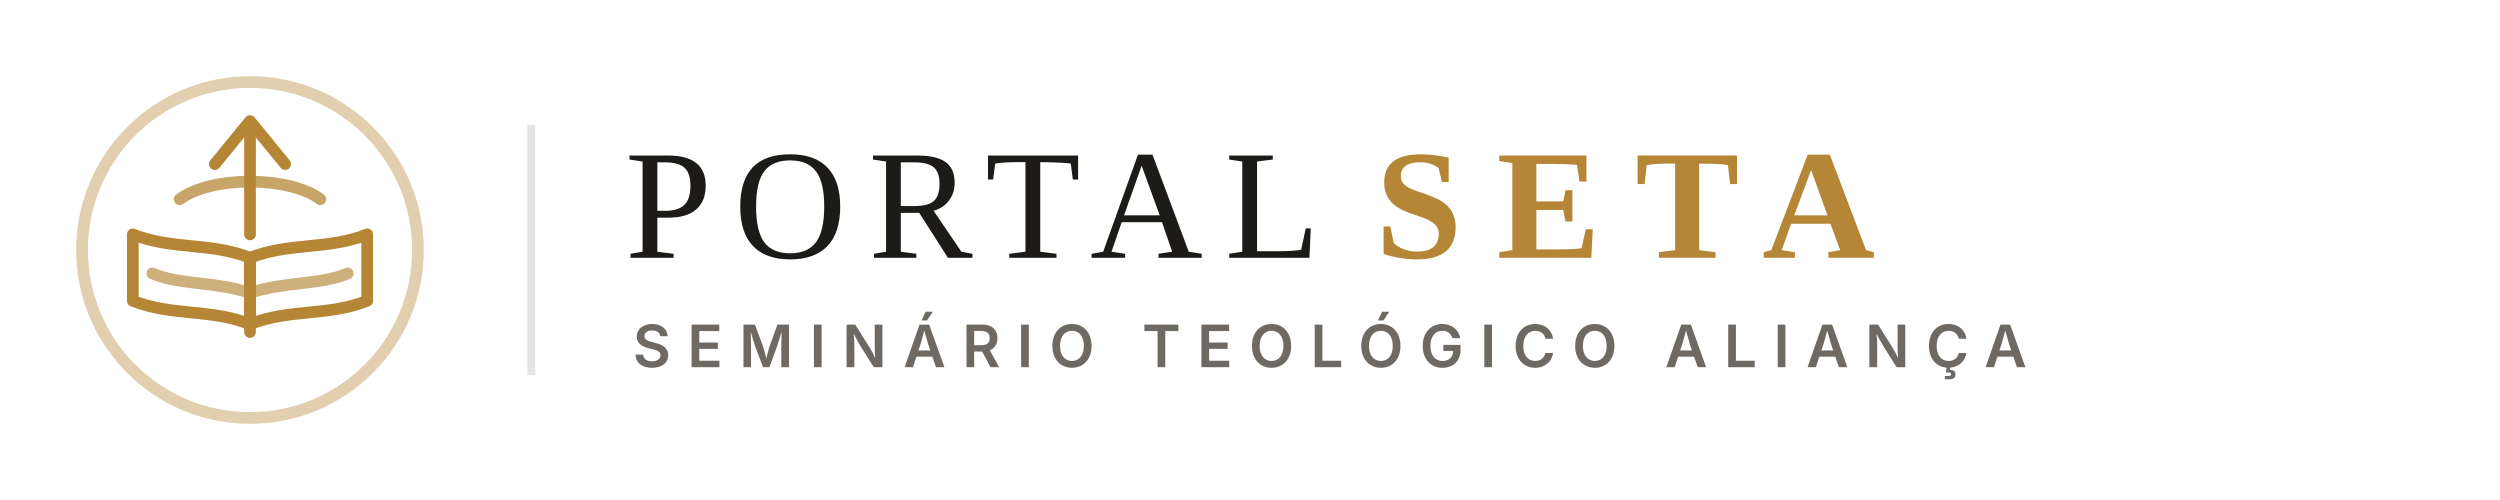
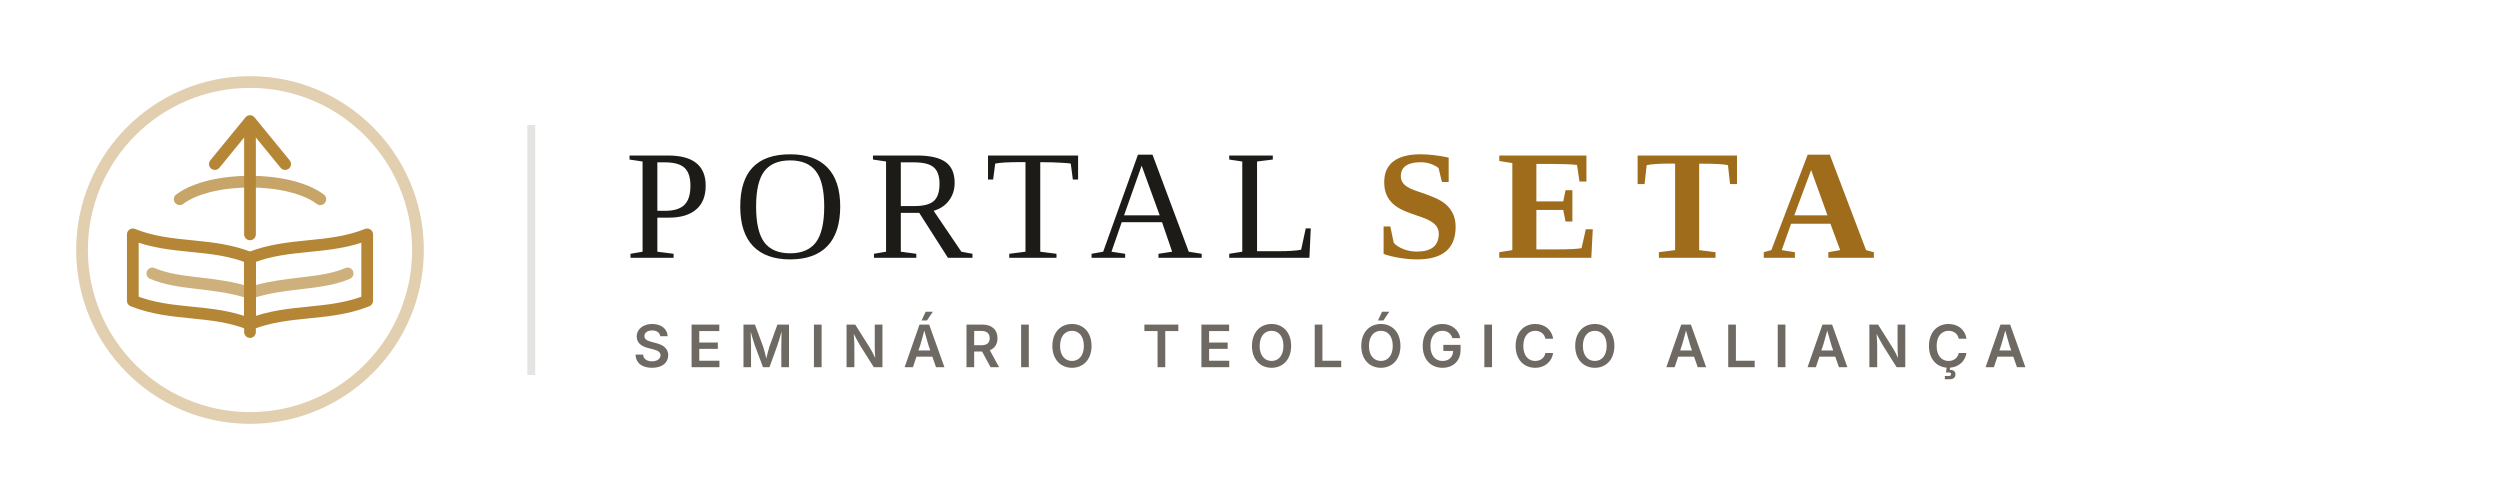
<svg xmlns="http://www.w3.org/2000/svg" viewBox="0 0 320 64" fill="none">
  <style>
    .mark {
      stroke: #B48636;
      stroke-width: 1.5;
      stroke-linecap: round;
      stroke-linejoin: round;
    }
    .title-portal {
      font-family: 'Lora', Georgia, 'Times New Roman', serif;
      font-size: 20px;
      font-weight: 500;
      letter-spacing: 0.14em;
      fill: #1D1B18;
    }
    .title-seta {
      font-family: 'Lora', Georgia, 'Times New Roman', serif;
      font-size: 20px;
      font-weight: 700;
      letter-spacing: 0.22em;
-       fill: #B48636;
+       fill: #9E6C1B;
    }
    .subtitle {
      font-family: 'Plus Jakarta Sans', -apple-system, sans-serif;
      font-size: 7.5px;
      font-weight: 600;
      letter-spacing: 0.28em;
      fill: #6E6A63;
      text-transform: uppercase;
    }
    @media (prefers-color-scheme: dark) {
      .mark { stroke: #E0A94E; }
      .title-portal { fill: #EDEDE8; }
      .title-seta { fill: #E0A94E; }
      .subtitle { fill: #9E9C96; }
    }
  </style>
  <g transform="translate(8, 8)">
    <circle cx="24" cy="24" r="21.5" class="mark" opacity="0.4" />
    <path d="M 24 25 C 19 23 14 24 9 22 L 9 30.5 C 14 32.5 19 31.5 24 33.5 Z" class="mark" />
    <path d="M 11.5 27 C 15 28.5 19.5 28 24 29.5" class="mark" opacity="0.65" />
    <path d="M 24 25 C 29 23 34 24 39 22 L 39 30.5 C 34 32.5 29 31.5 24 33.5 Z" class="mark" />
    <path d="M 36.5 27 C 33 28.5 28.5 28 24 29.5" class="mark" opacity="0.65" />
    <line x1="24" y1="25" x2="24" y2="34.5" class="mark" />
    <line x1="24" y1="22" x2="24" y2="8" class="mark" />
    <path d="M 19.5 13 L 24 7.5 L 28.5 13" class="mark" />
    <path d="M 15 17.5 C 19 14.5 29 14.5 33 17.5" class="mark" opacity="0.75" />
  </g>
  <line x1="68" y1="16" x2="68" y2="48" stroke="#1D1B18" stroke-opacity="0.12" stroke-width="1" />
  <g transform="translate(80, 0)">
    <text x="0" y="33" class="title-portal">PORTAL <tspan class="title-seta">SETA</tspan>
    </text>
    <text x="1" y="47" class="subtitle">SEMINÁRIO TEOLÓGICO ALIANÇA</text>
  </g>
</svg>
